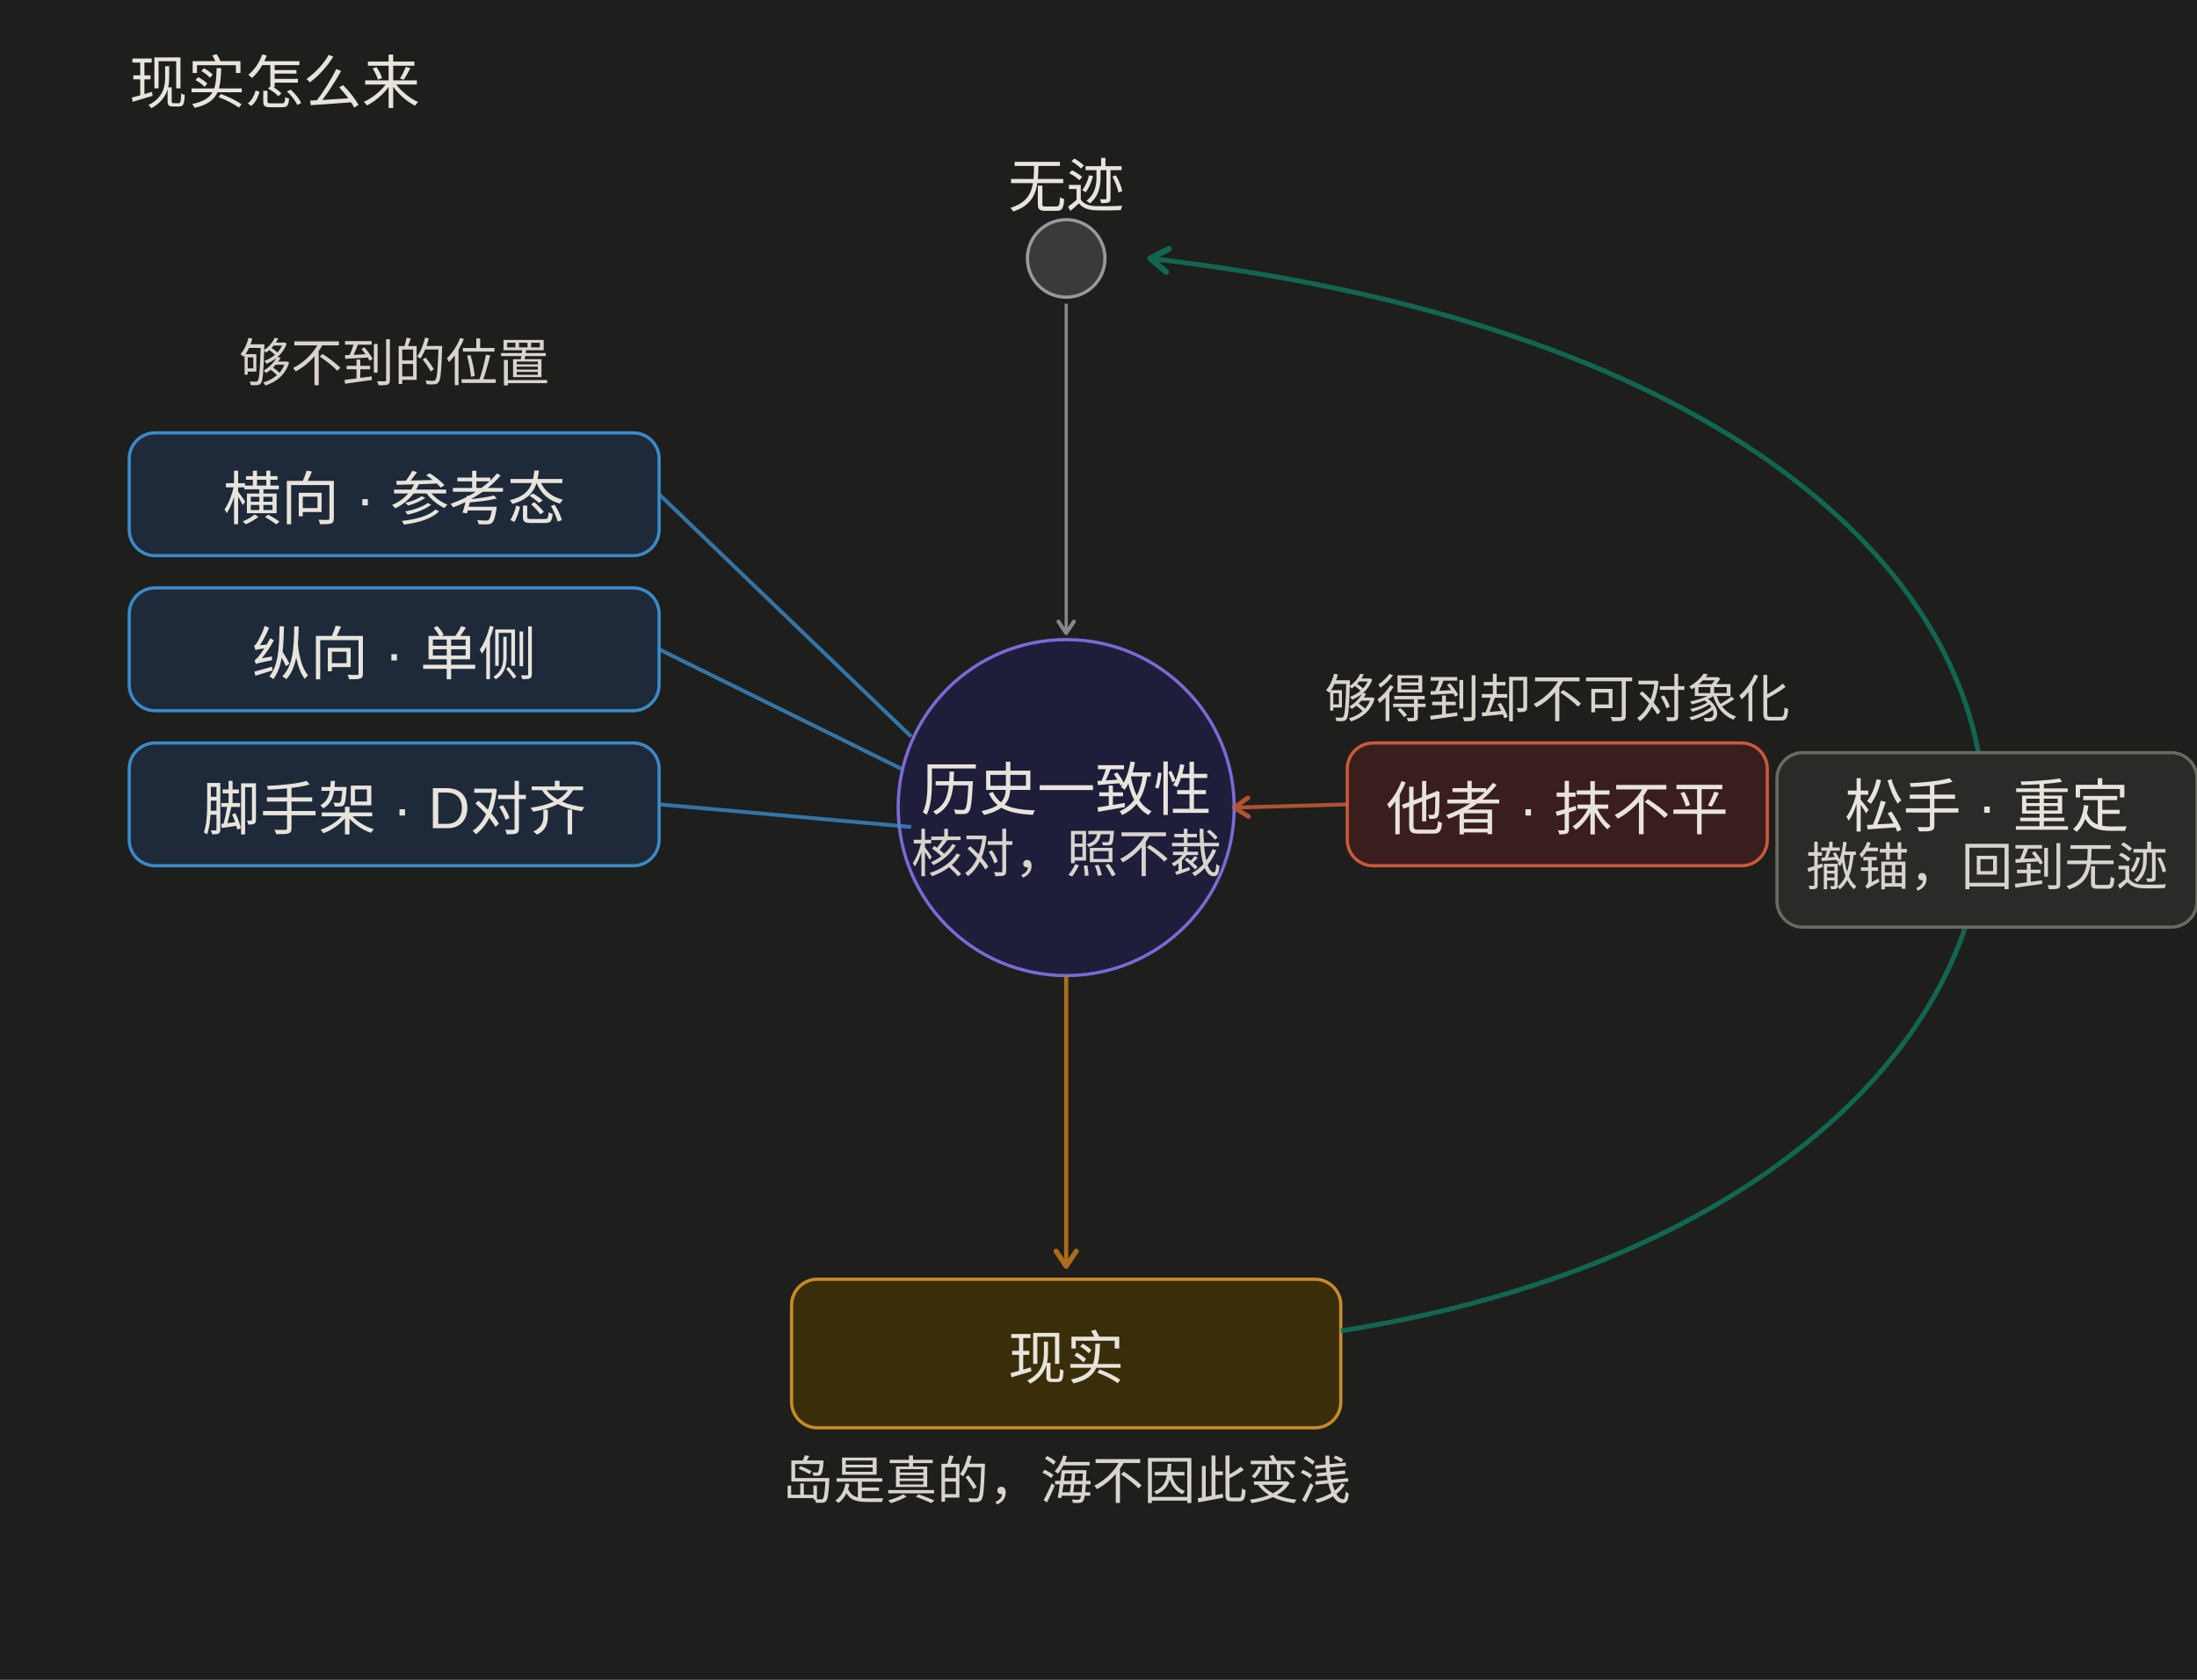
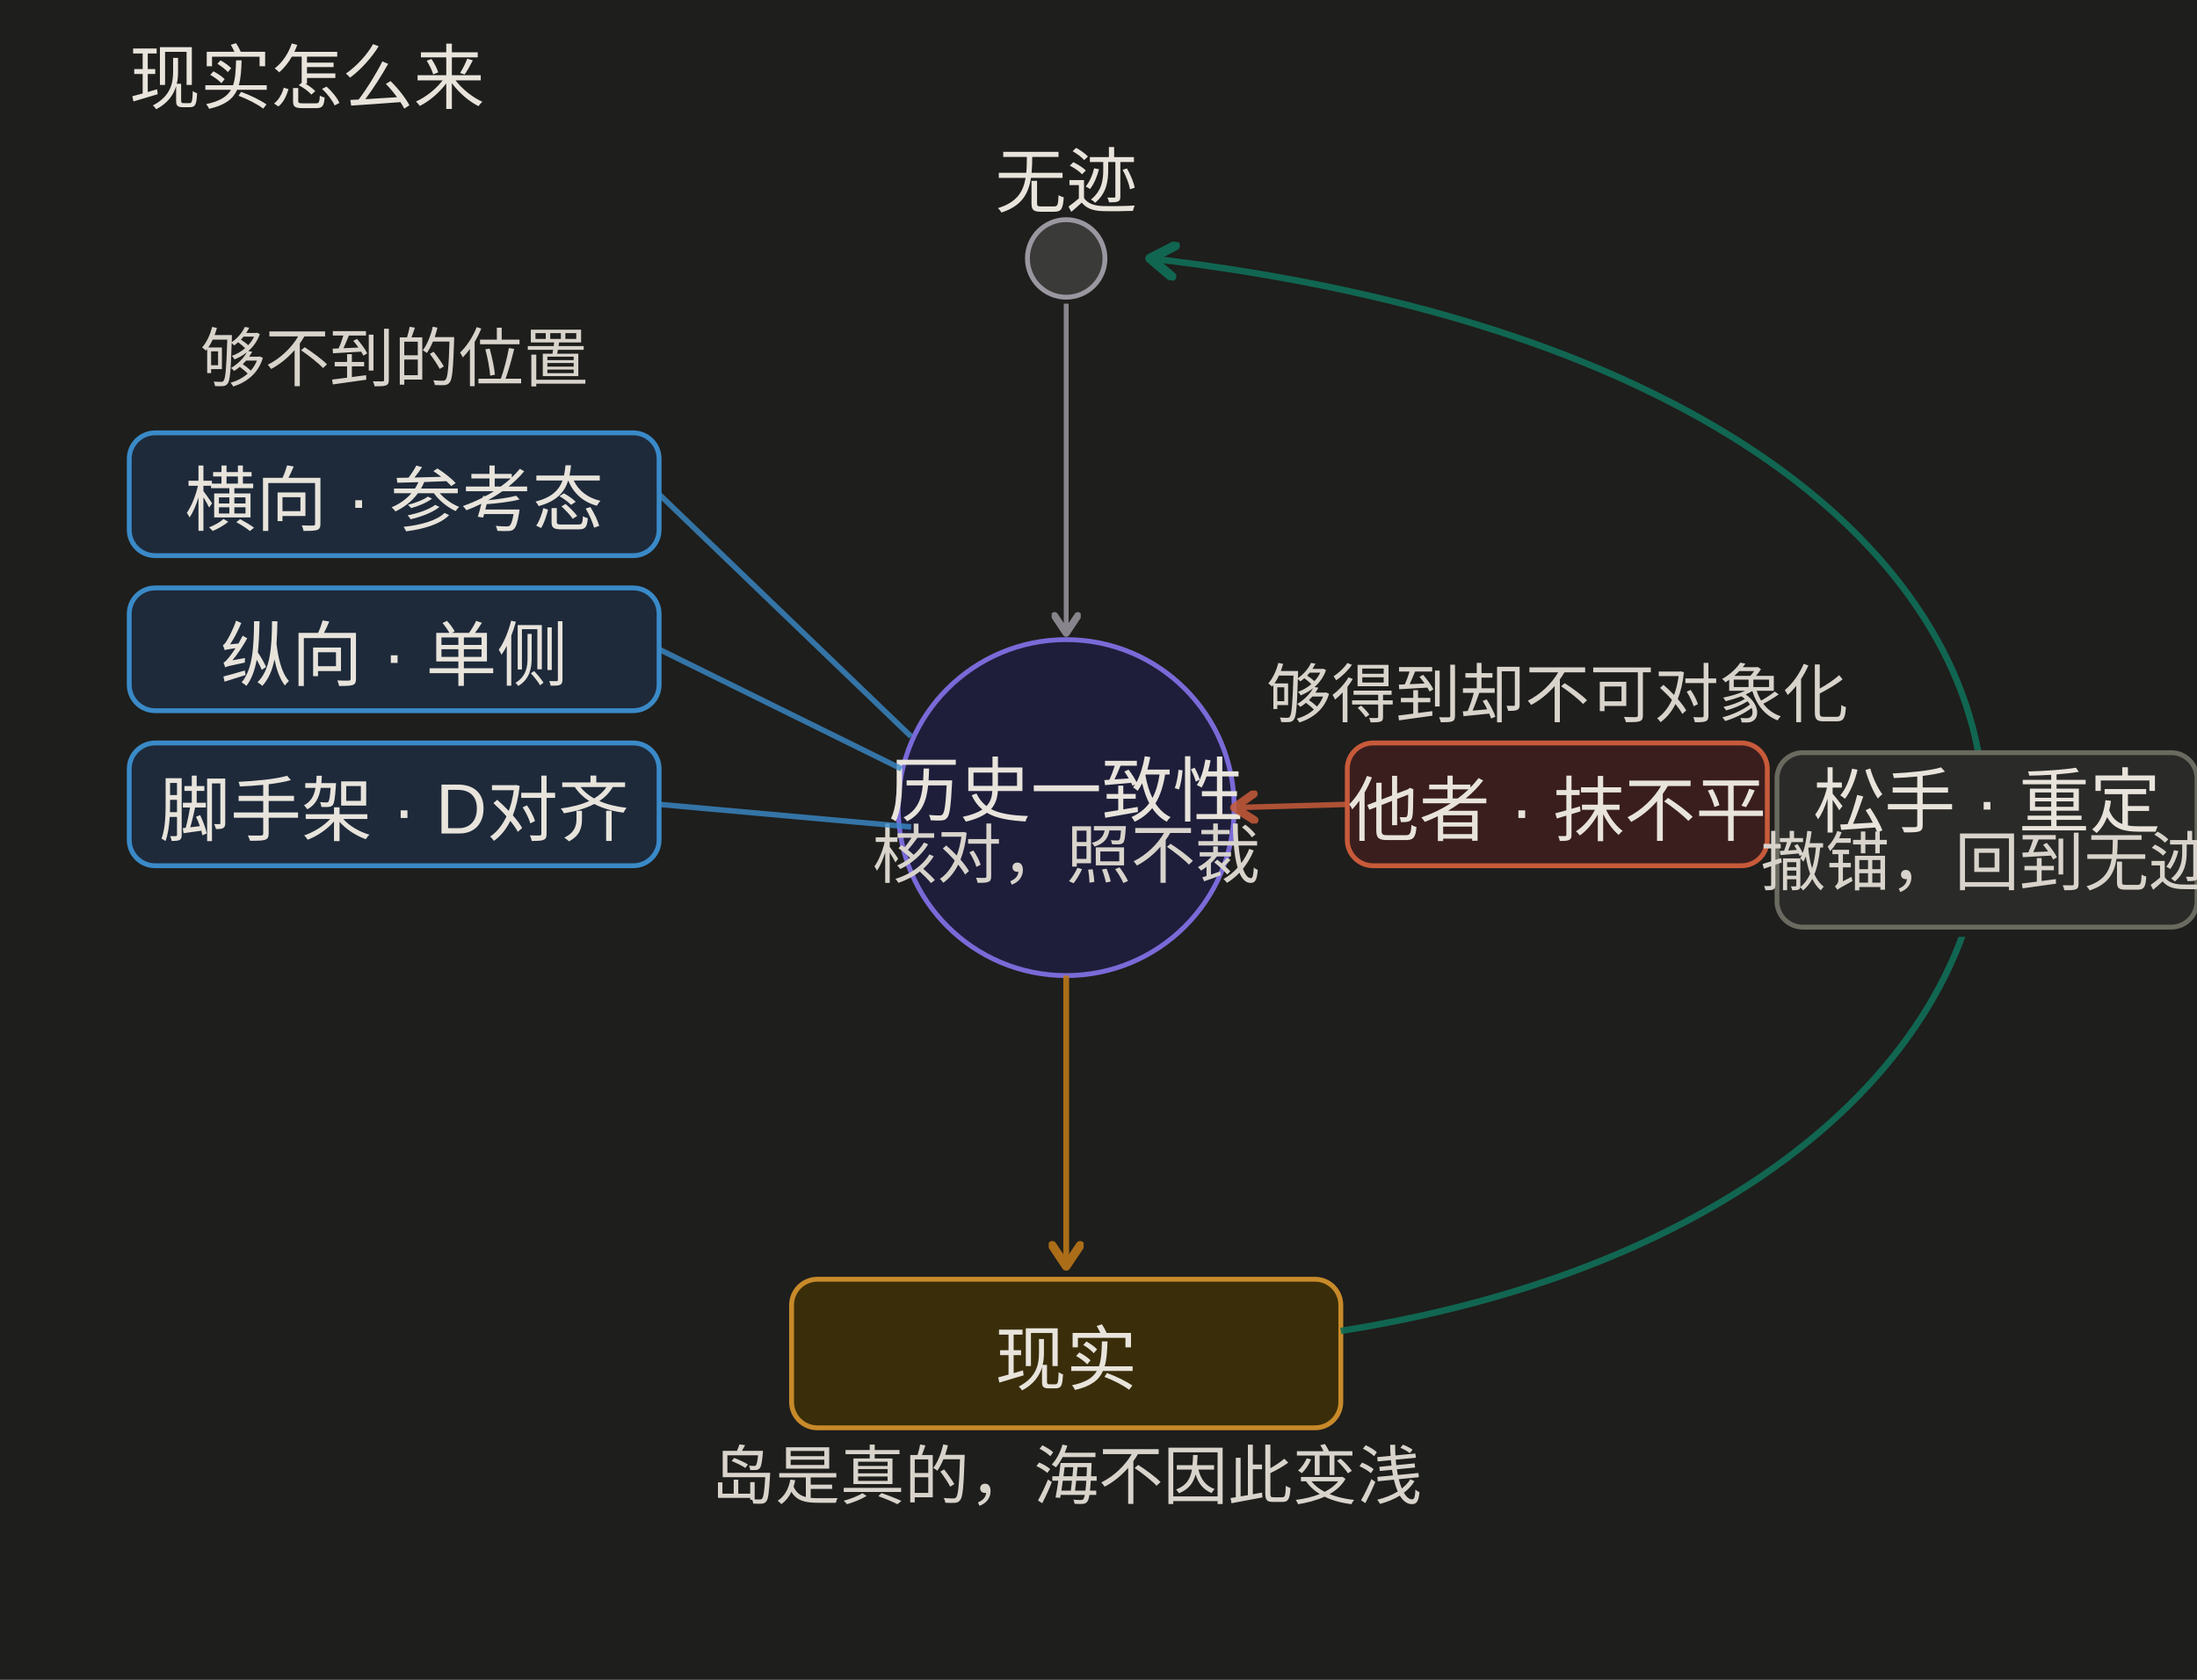
<svg xmlns="http://www.w3.org/2000/svg" width="100%" viewBox="0 0 680 520" role="img">
  <rect width="680" height="520" fill="#1e1e1c" />
  <style>a.scene-node{cursor:pointer}a.scene-node:hover{opacity:0.82}</style>
  <defs>
    <marker id="arrow" viewBox="0 0 10 10" refX="8" refY="5" markerWidth="6" markerHeight="6" orient="auto-start-reverse">
-       <path d="M2 1L8 5L2 9" fill="none" stroke="context-stroke" stroke-width="2.0" stroke-linecap="round" stroke-linejoin="round" />
+       <path d="M2 1L8 5L2 9" fill="none" stroke="context-stroke" stroke-width="2.5" stroke-linecap="round" stroke-linejoin="round" />
    </marker>
    <mask id="img-gap" maskUnits="userSpaceOnUse">
      <rect x="0" y="0" width="680" height="520" fill="white" />
-       <rect x="36" y="15" width="78" height="28" fill="black" rx="2" />
-       <rect x="312" y="47" width="36" height="28" fill="black" rx="2" />
-       <rect x="291" y="231" width="78" height="28" fill="black" rx="2" />
-       <rect x="290" y="253" width="80" height="26" fill="black" rx="2" />
-       <rect x="82" y="103" width="80" height="26" fill="black" rx="2" />
-       <rect x="92" y="141" width="60" height="28" fill="black" rx="2" />
-       <rect x="85" y="189" width="74" height="28" fill="black" rx="2" />
-       <rect x="85" y="237" width="72" height="28" fill="black" rx="2" />
-       <rect x="312" y="407" width="36" height="28" fill="black" rx="2" />
-       <rect x="260" y="449" width="140" height="26" fill="black" rx="2" />
-       <rect x="578" y="239" width="74" height="28" fill="black" rx="2" />
-       <rect x="569" y="259" width="92" height="26" fill="black" rx="2" />
+       <rect x="36" y="14" width="78" height="34" fill="black" rx="2" />
+       <rect x="312" y="46" width="36" height="34" fill="black" rx="2" />
+       <rect x="291" y="230" width="78" height="34" fill="black" rx="2" />
+       <rect x="290" y="252" width="80" height="32" fill="black" rx="2" />
+       <rect x="82" y="102" width="80" height="32" fill="black" rx="2" />
+       <rect x="92" y="140" width="60" height="34" fill="black" rx="2" />
+       <rect x="85" y="188" width="74" height="34" fill="black" rx="2" />
+       <rect x="85" y="236" width="72" height="34" fill="black" rx="2" />
+       <rect x="312" y="406" width="36" height="34" fill="black" rx="2" />
+       <rect x="260" y="448" width="140" height="32" fill="black" rx="2" />
+       <rect x="578" y="238" width="74" height="34" fill="black" rx="2" />
+       <rect x="569" y="258" width="92" height="32" fill="black" rx="2" />
    </mask>
  </defs>
-   <text x="40" y="32" style="fill:#e8e4dc;font-family:Arial,sans-serif;font-size:18px;font-weight:500">现实怎么来</text>
-   <line x1="330" y1="94" x2="330" y2="196" stroke="#9b97a0" stroke-width="1.0" opacity="0.85" marker-end="url(#arrow)" />
+   <text x="40" y="32" style="fill:#e8e4dc;font-family:Arial,sans-serif;font-size:22px;font-weight:500">现实怎么来</text>
+   <line x1="330" y1="94" x2="330" y2="196" stroke="#9b97a0" stroke-width="1.5" opacity="0.85" marker-end="url(#arrow)" />
  <a href="02_start.html#scene-wuji" class="scene-node" target="_top">
    <g>
-       <circle cx="330" cy="80" r="12" fill="#3a3a38" stroke="#9b97a0" stroke-width="1.0" />
-       <text x="330" y="64" text-anchor="middle" fill="#e8e4dc" font-family="Arial,sans-serif" font-size="18" font-weight="500">无迹</text>
+       <circle cx="330" cy="80" r="12" fill="#3a3a38" stroke="#9b97a0" stroke-width="1.5" />
+       <text x="330" y="64" text-anchor="middle" fill="#e8e4dc" font-family="Arial,sans-serif" font-size="22" font-weight="500">无迹</text>
    </g>
  </a>
  <a href="07_worldtopos.html#scene-lishi" class="scene-node" target="_top">
    <g>
-       <circle cx="330" cy="250" r="52" fill="#1e1e3a" stroke="#7a6ad8" stroke-width="1.0" />
-       <text x="330" y="243" text-anchor="middle" dominant-baseline="central" fill="#e8e4dc" font-family="Arial,sans-serif" font-size="18" font-weight="500">历史一致性</text>
-       <text x="330" y="263" text-anchor="middle" dominant-baseline="central" fill="#d8d4cc" font-family="Arial,sans-serif" font-size="16">核对，照不裁</text>
+       <circle cx="330" cy="250" r="52" fill="#1e1e3a" stroke="#7a6ad8" stroke-width="1.5" />
+       <text x="330" y="243" text-anchor="middle" dominant-baseline="central" fill="#e8e4dc" font-family="Arial,sans-serif" font-size="22" font-weight="500">历史一致性</text>
+       <text x="330" y="263" text-anchor="middle" dominant-baseline="central" fill="#d8d4cc" font-family="Arial,sans-serif" font-size="20">核对，照不裁</text>
    </g>
  </a>
  <a href="05_unknowable.html#scene-sanzhong" class="scene-node" target="_top">
    <g>
-       <text x="122" y="118" text-anchor="middle" fill="#d8d4cc" font-family="Arial,sans-serif" font-size="16">够不到的位置</text>
+       <text x="122" y="118" text-anchor="middle" fill="#d8d4cc" font-family="Arial,sans-serif" font-size="20">够不到的位置</text>
    </g>
  </a>
-   <text x="482" y="222" text-anchor="middle" fill="#d8d4cc" font-family="Arial,sans-serif" font-size="16">够得到却不可对象化</text>
+   <text x="482" y="222" text-anchor="middle" fill="#d8d4cc" font-family="Arial,sans-serif" font-size="20">够得到却不可对象化</text>
  <a href="04_intentionality.html#scene-heng" class="scene-node" target="_top">
    <g>
-       <rect x="40" y="134" width="164" height="38" rx="8" fill="#1e2a3a" stroke="#3a8ac8" stroke-width="1.0" />
-       <text x="122" y="153" text-anchor="middle" dominant-baseline="central" fill="#e8e4dc" font-family="Arial,sans-serif" font-size="18" font-weight="500">横向 · 参考态</text>
+       <rect x="40" y="134" width="164" height="38" rx="8" fill="#1e2a3a" stroke="#3a8ac8" stroke-width="1.5" />
+       <text x="122" y="153" text-anchor="middle" dominant-baseline="central" fill="#e8e4dc" font-family="Arial,sans-serif" font-size="22" font-weight="500">横向 · 参考态</text>
    </g>
  </a>
  <a href="03_twostreams.html#scene-zong" class="scene-node" target="_top">
    <g>
-       <rect x="40" y="182" width="164" height="38" rx="8" fill="#1e2a3a" stroke="#3a8ac8" stroke-width="1.0" />
-       <text x="122" y="201" text-anchor="middle" dominant-baseline="central" fill="#e8e4dc" font-family="Arial,sans-serif" font-size="18" font-weight="500">纵向 · 单侧</text>
+       <rect x="40" y="182" width="164" height="38" rx="8" fill="#1e2a3a" stroke="#3a8ac8" stroke-width="1.5" />
+       <text x="122" y="201" text-anchor="middle" dominant-baseline="central" fill="#e8e4dc" font-family="Arial,sans-serif" font-size="22" font-weight="500">纵向 · 单侧</text>
    </g>
  </a>
  <a href="09_assertion.html#scene-dui" class="scene-node" target="_top">
    <g>
-       <rect x="40" y="230" width="164" height="38" rx="8" fill="#1e2a3a" stroke="#3a8ac8" stroke-width="1.0" />
-       <text x="122" y="249" text-anchor="middle" dominant-baseline="central" fill="#e8e4dc" font-family="Arial,sans-serif" font-size="18" font-weight="500">脚手架 · D对齐</text>
+       <rect x="40" y="230" width="164" height="38" rx="8" fill="#1e2a3a" stroke="#3a8ac8" stroke-width="1.5" />
+       <text x="122" y="249" text-anchor="middle" dominant-baseline="central" fill="#e8e4dc" font-family="Arial,sans-serif" font-size="22" font-weight="500">脚手架 · D对齐</text>
    </g>
  </a>
-   <line x1="204" y1="153" x2="282" y2="228" stroke="#3a8ac8" stroke-width="1.2" opacity="0.8" />
-   <line x1="204" y1="201" x2="279" y2="238" stroke="#3a8ac8" stroke-width="1.2" opacity="0.8" />
-   <line x1="204" y1="249" x2="282" y2="256" stroke="#3a8ac8" stroke-width="1.2" opacity="0.8" />
+   <line x1="204" y1="153" x2="282" y2="228" stroke="#3a8ac8" stroke-width="1.7" opacity="0.8" />
+   <line x1="204" y1="201" x2="279" y2="238" stroke="#3a8ac8" stroke-width="1.7" opacity="0.8" />
+   <line x1="204" y1="249" x2="282" y2="256" stroke="#3a8ac8" stroke-width="1.7" opacity="0.8" />
  <a href="06_theother.html#scene-taren" class="scene-node" target="_top">
    <g>
-       <rect x="417" y="230" width="130" height="38" rx="8" fill="#3a1e1e" stroke="#c85a3a" stroke-width="1.0" />
-       <text x="482" y="249" text-anchor="middle" dominant-baseline="central" fill="#e8e4dc" font-family="Arial,sans-serif" font-size="18" font-weight="500">他者 · 抹不平</text>
+       <rect x="417" y="230" width="130" height="38" rx="8" fill="#3a1e1e" stroke="#c85a3a" stroke-width="1.5" />
+       <text x="482" y="249" text-anchor="middle" dominant-baseline="central" fill="#e8e4dc" font-family="Arial,sans-serif" font-size="22" font-weight="500">他者 · 抹不平</text>
    </g>
  </a>
-   <line x1="417" y1="249" x2="382" y2="250" stroke="#c85a3a" stroke-width="1.2" opacity="0.85" marker-end="url(#arrow)" />
-   <line x1="330" y1="302" x2="330" y2="392" stroke="#ba7517" stroke-width="1.3" opacity="0.9" marker-end="url(#arrow)" />
+   <line x1="417" y1="249" x2="382" y2="250" stroke="#c85a3a" stroke-width="1.7" opacity="0.85" marker-end="url(#arrow)" />
+   <line x1="330" y1="302" x2="330" y2="392" stroke="#ba7517" stroke-width="1.8" opacity="0.9" marker-end="url(#arrow)" />
  <a href="10_classicalworld.html#scene-xianshi" class="scene-node" target="_top">
    <g>
-       <rect x="245" y="396" width="170" height="46" rx="8" fill="#3a2e0a" stroke="#c88a2a" stroke-width="1.0" />
-       <text x="330" y="419" text-anchor="middle" dominant-baseline="central" fill="#e8e4dc" font-family="Arial,sans-serif" font-size="18" font-weight="500">现实</text>
+       <rect x="245" y="396" width="170" height="46" rx="8" fill="#3a2e0a" stroke="#c88a2a" stroke-width="1.5" />
+       <text x="330" y="419" text-anchor="middle" dominant-baseline="central" fill="#e8e4dc" font-family="Arial,sans-serif" font-size="22" font-weight="500">现实</text>
    </g>
  </a>
-   <text x="330" y="464" text-anchor="middle" fill="#d8d4cc" font-family="Arial,sans-serif" font-size="16">岛是真的，海不因此变浅</text>
-   <path d="M415 412 C 680 370, 700 120, 356 80" fill="none" stroke="#0f6e56" stroke-width="1.5" opacity="0.9" marker-end="url(#arrow)" mask="url(#img-gap)" />
+   <text x="330" y="464" text-anchor="middle" fill="#d8d4cc" font-family="Arial,sans-serif" font-size="20">岛是真的，海不因此变浅</text>
+   <path d="M415 412 C 680 370, 700 120, 356 80" fill="none" stroke="#0f6e56" stroke-width="2.0" opacity="0.9" marker-end="url(#arrow)" mask="url(#img-gap)" />
  <a href="12_epilogue.html#scene-songshou" class="scene-node" target="_top">
    <g>
-       <rect x="550" y="233" width="130" height="54" rx="8" fill="#2a2a28" stroke="#6a6a60" stroke-width="1.0" />
-       <text x="615" y="256" text-anchor="middle" fill="#e8e4dc" font-family="Arial,sans-serif" font-size="18" font-weight="500">松手 · 重定</text>
-       <text x="615" y="274" text-anchor="middle" fill="#d8d4cc" font-family="Arial,sans-serif" font-size="16">撤锚，回到无迹</text>
+       <rect x="550" y="233" width="130" height="54" rx="8" fill="#2a2a28" stroke="#6a6a60" stroke-width="1.5" />
+       <text x="615" y="256" text-anchor="middle" fill="#e8e4dc" font-family="Arial,sans-serif" font-size="22" font-weight="500">松手 · 重定</text>
+       <text x="615" y="274" text-anchor="middle" fill="#d8d4cc" font-family="Arial,sans-serif" font-size="20">撤锚，回到无迹</text>
    </g>
  </a>
</svg>
